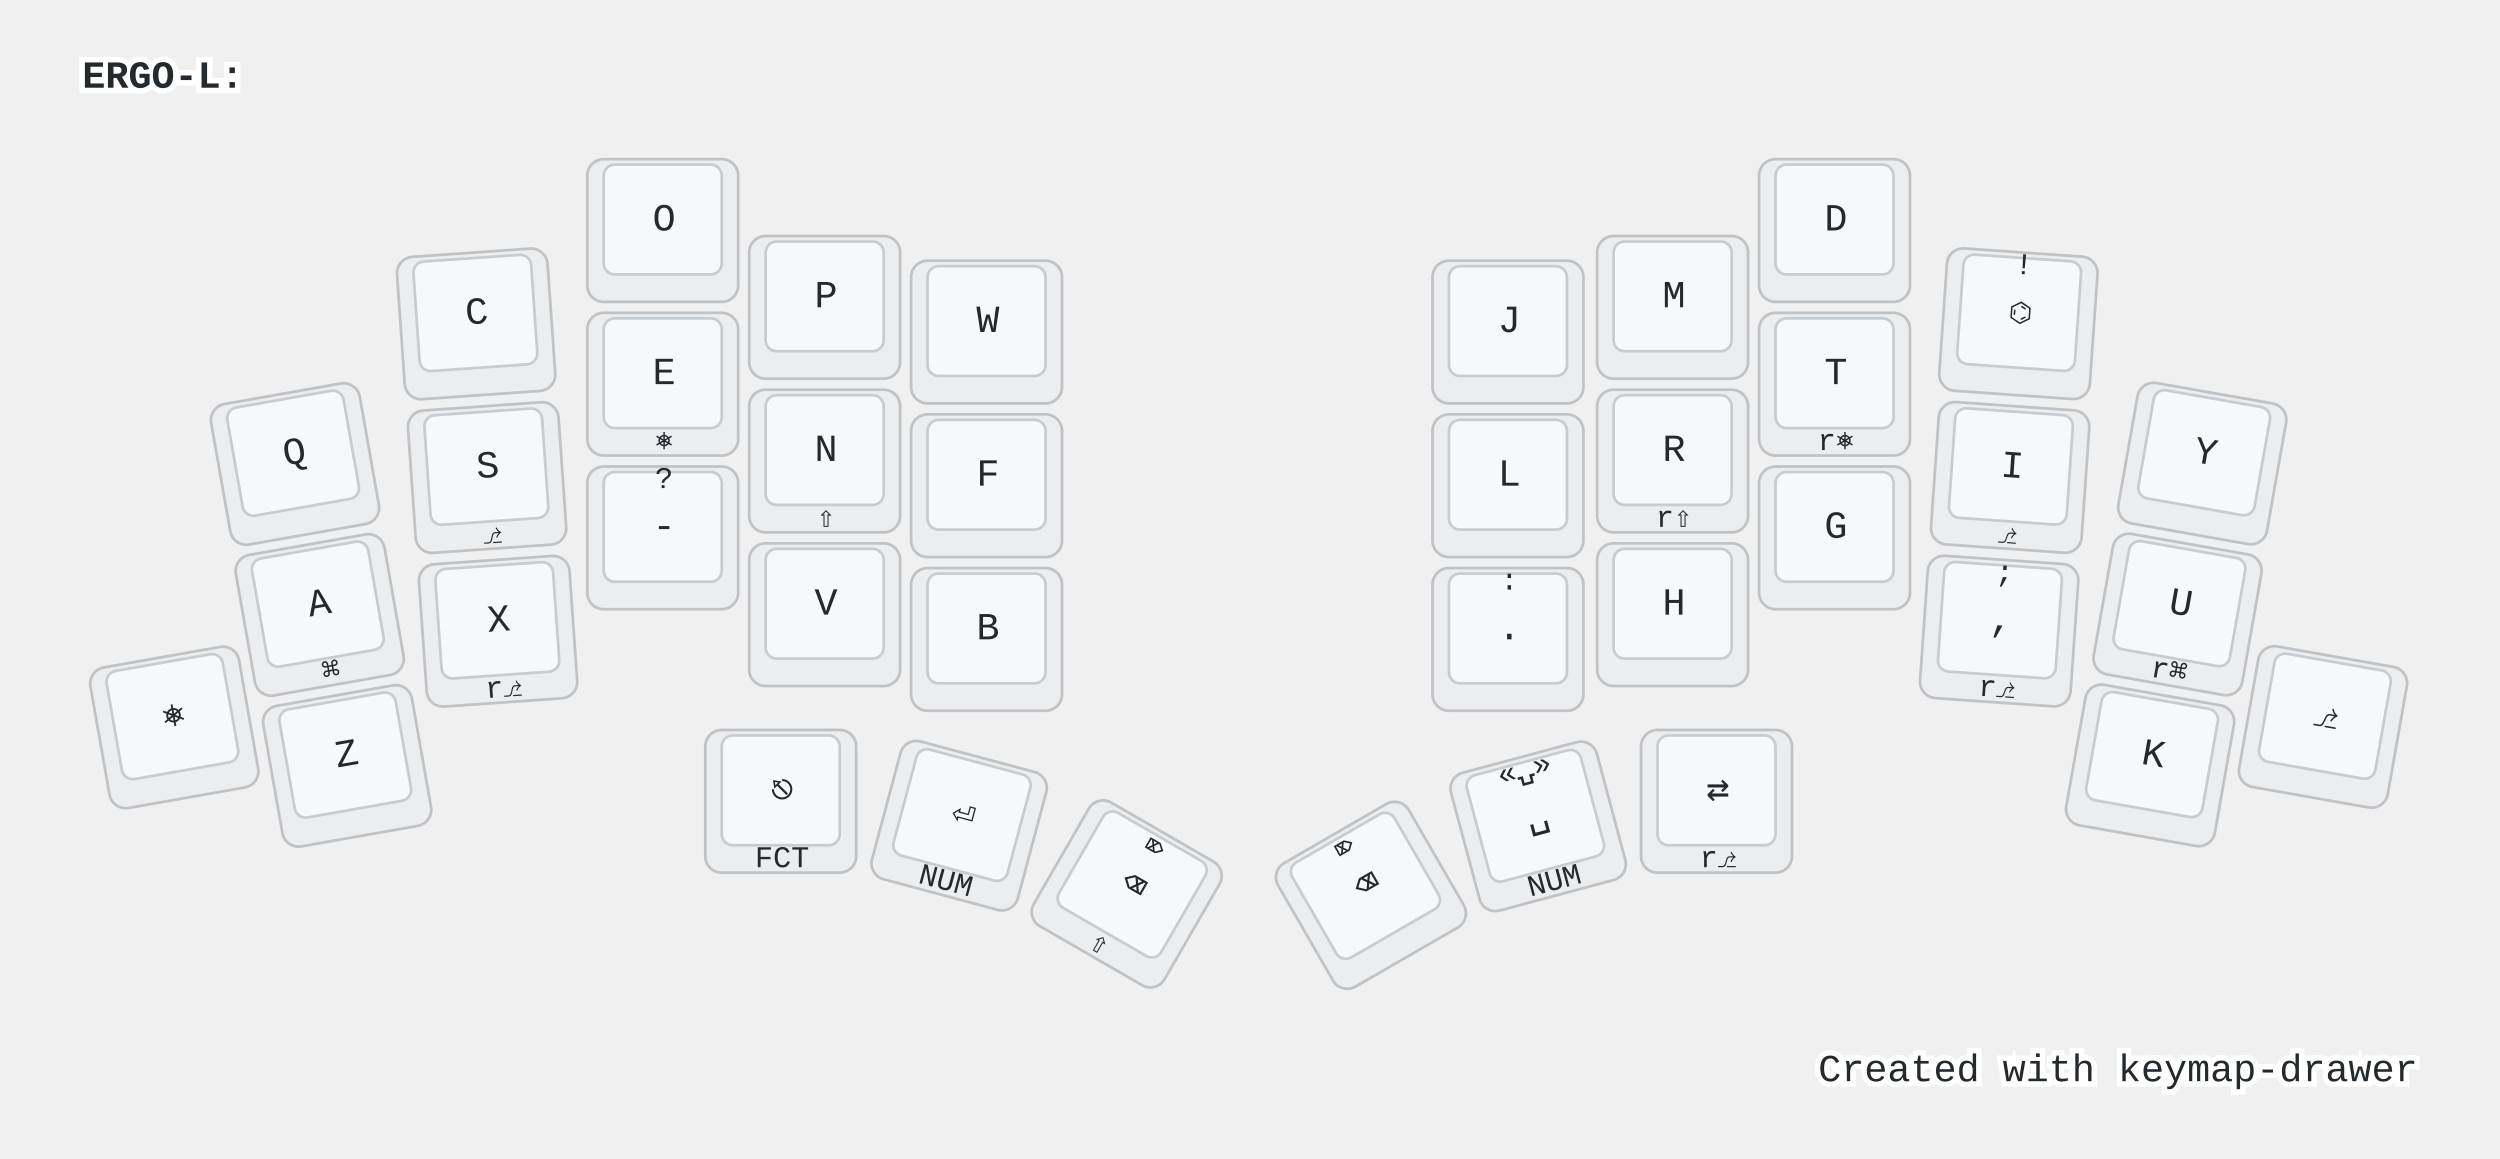
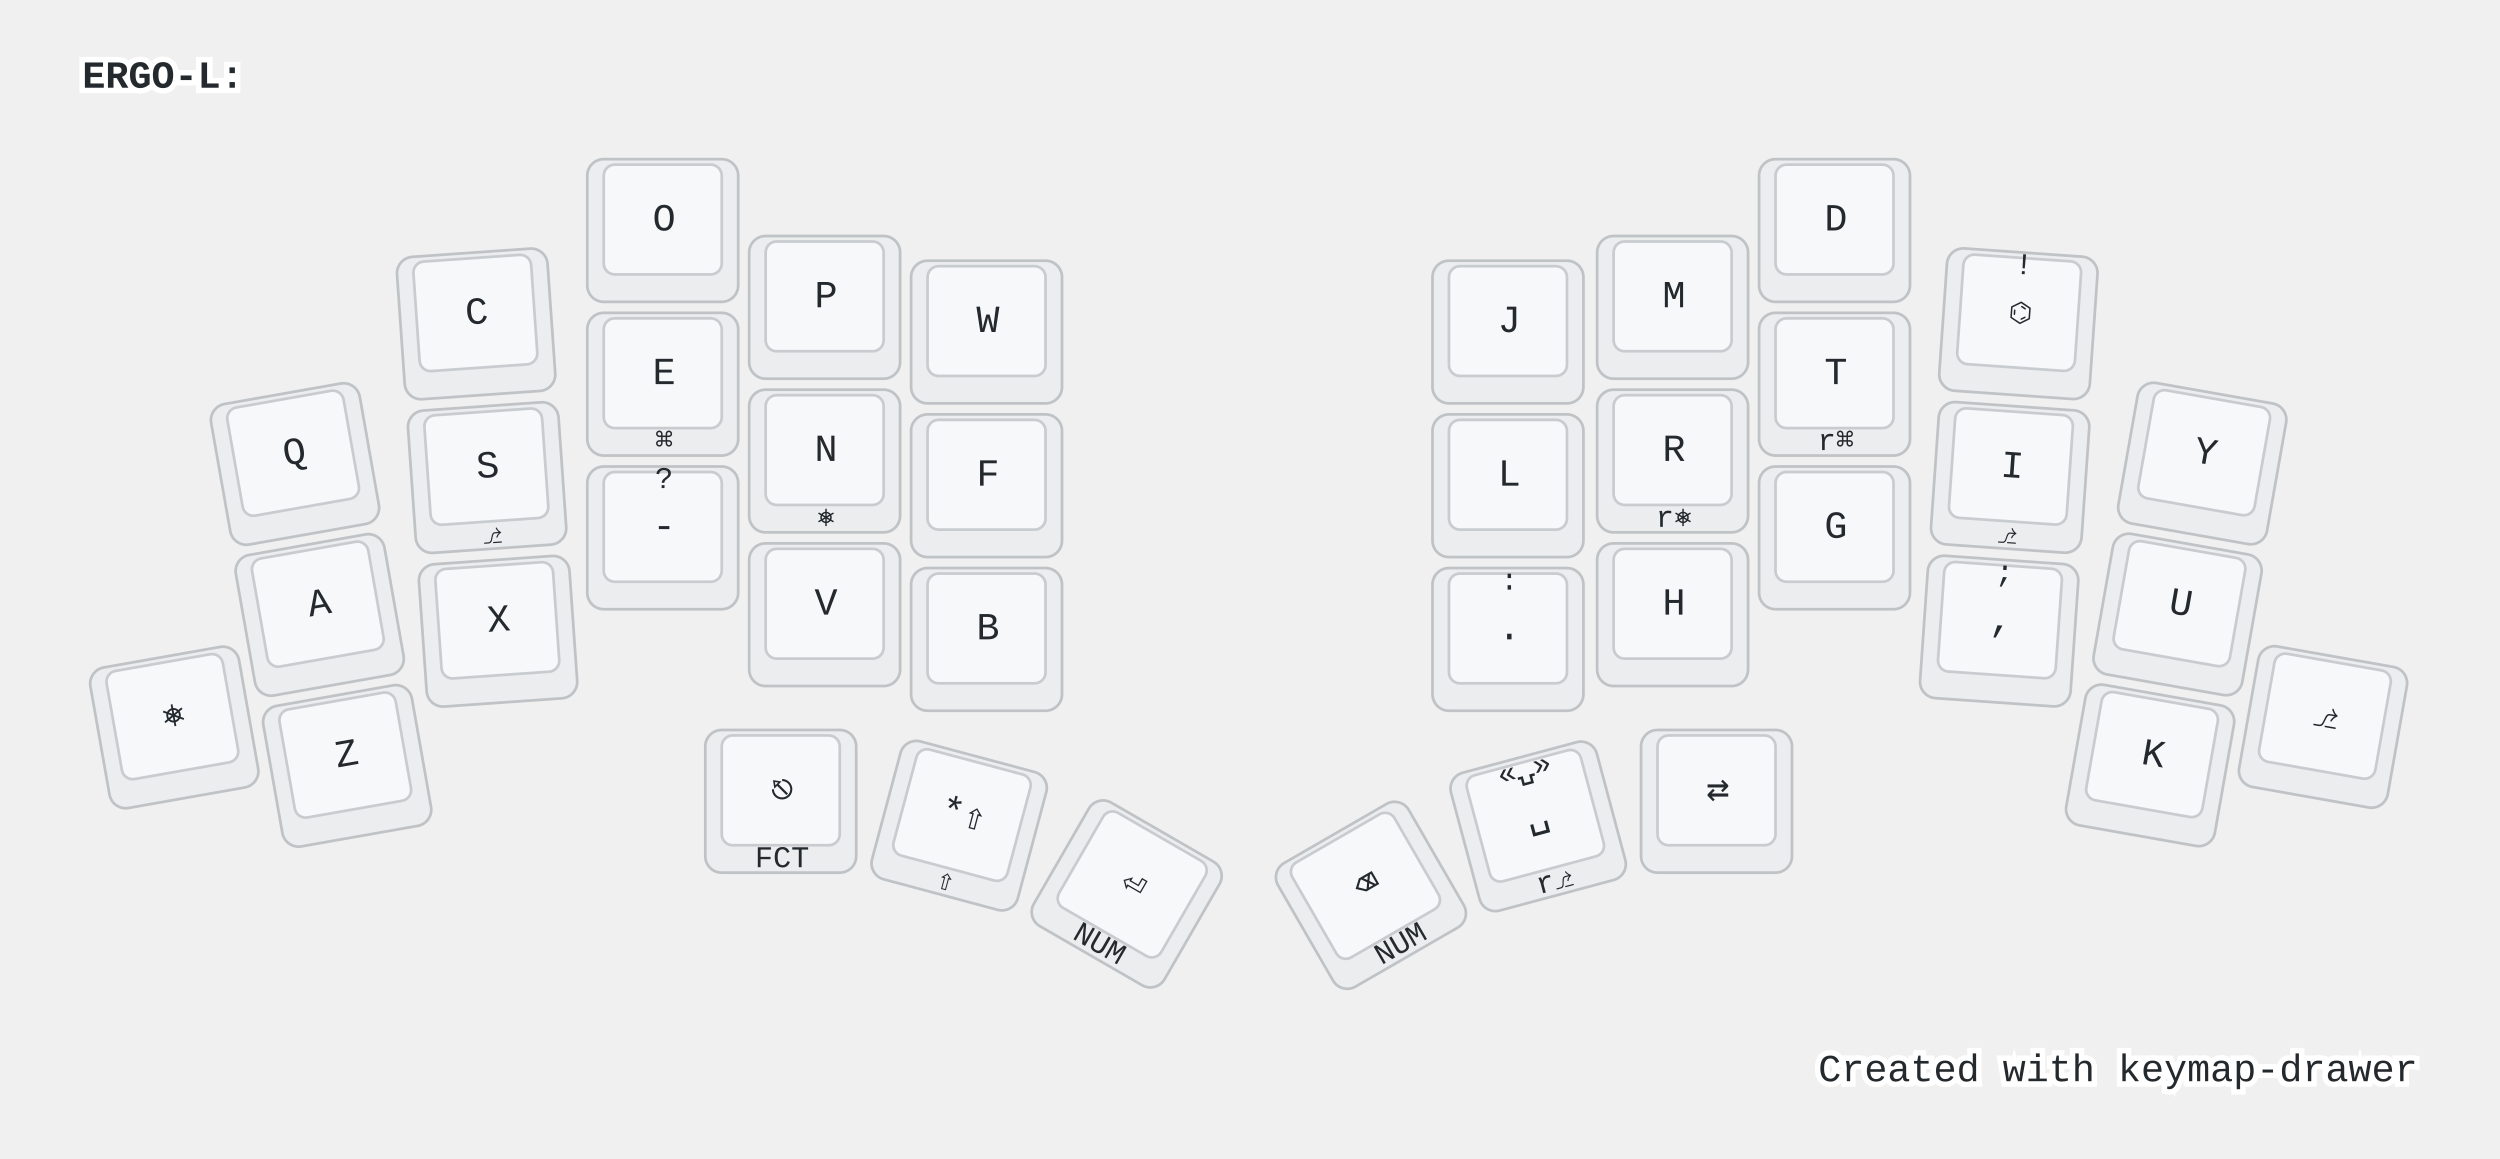
<svg xmlns="http://www.w3.org/2000/svg" width="911" height="422" viewBox="0 0 911 422" class="keymap">
  <style>/* inherit to force styles through use tags */
svg path {
    fill: inherit;
}

/* font and background color specifications */
svg.keymap {
    font-family: SFMono-Regular,Consolas,Liberation Mono,Menlo,monospace;
    font-size: 14px;
    font-kerning: normal;
    text-rendering: optimizeLegibility;
    fill: #24292e;
}

/* default key styling */
rect.key {
    fill: #f6f8fa;
}

rect.key, rect.combo {
    stroke: #c9cccf;
    stroke-width: 1;
}

/* default key side styling, only used is draw_key_sides is set */
rect.side {
    filter: brightness(90%);
}

/* color accent for combo boxes */
rect.combo, rect.combo-separate {
    fill: #cdf;
}

/* color accent for held keys */
rect.held, rect.combo.held {
    fill: #fdd;
}

/* color accent for ghost (optional) keys */
rect.ghost, rect.combo.ghost {
    stroke-dasharray: 4, 4;
    stroke-width: 2;
}

text {
    text-anchor: middle;
    dominant-baseline: middle;
}

/* styling for layer labels */
text.label {
    font-weight: bold;
    text-anchor: start;
    stroke: white;
    stroke-width: 4;
    paint-order: stroke;
}

/* styling for optional footer */
text.footer {
    text-anchor: end;
    dominant-baseline: auto;
    stroke: white;
    stroke-width: 4;
    paint-order: stroke;
}

/* styling for combo tap, and key non-tap label text */
text.combo, text.hold, text.shifted, text.left, text.right {
    font-size: 11px;
}

text.hold {
    text-anchor: middle;
    dominant-baseline: auto;
}

text.shifted {
    text-anchor: middle;
    dominant-baseline: hanging;
}

text.left {
    text-anchor: start;
}

text.right {
    text-anchor: end;
}

text.layer-activator {
    text-decoration: underline;
}

/* styling for hold/shifted label text in combo box */
text.combo.hold, text.combo.shifted, text.combo.left, text.combo.right {
    font-size: 8px;
}

/* lighter symbol for transparent keys */
text.trans {
    fill: #7b7e81;
}

/* styling for combo dendrons */
path.combo {
    stroke-width: 1;
    stroke: gray;
    fill: none;
}

/* Start Tabler Icons Cleanup */
/* cannot use height/width with glyphs */
.icon-tabler &gt; path {
    fill: inherit;
    stroke: inherit;
    stroke-width: 2;
}
/* hide tabler's default box */
.icon-tabler &gt; path[stroke="none"][fill="none"] {
    visibility: hidden;
}
/* End Tabler Icons Cleanup */

@media (prefers-color-scheme: dark) {
svg.keymap { fill: #d1d6db; }
rect.key { fill: #3f4750; }
rect.key, rect.combo { stroke: #60666c; }
rect.combo, rect.combo-separate { fill: #1f3d7a; }
rect.held, rect.combo.held { fill: #854747; }
text.label, text.footer { stroke: black; }
text.trans { fill: #7e8184; }
path.combo { stroke: #7f7f7f; }

}</style>
  <g transform="translate(30, 0)" class="layer-ERGO-L">
    <text x="0" y="28" class="label" id="ERGO-L">ERGO-L:</text>
    <g transform="translate(0, 56)">
      <g transform="translate(78, 113) rotate(-10.0)" class="key keypos-0">
        <rect rx="6" ry="6" x="-28" y="-26" width="55" height="52" class="key side" />
        <rect rx="4" ry="4" x="-22" y="-24" width="43" height="40" class="key" />
        <text x="0" y="-4" class="key tap">Q</text>
      </g>
      <g transform="translate(144, 62) rotate(-4.0)" class="key keypos-1">
        <rect rx="6" ry="6" x="-28" y="-26" width="55" height="52" class="key side" />
        <rect rx="4" ry="4" x="-22" y="-24" width="43" height="40" class="key" />
        <text x="0" y="-4" class="key tap">C</text>
      </g>
      <g transform="translate(212, 28)" class="key keypos-2">
        <rect rx="6" ry="6" x="-28" y="-26" width="55" height="52" class="key side" />
        <rect rx="4" ry="4" x="-22" y="-24" width="43" height="40" class="key" />
        <text x="0" y="-4" class="key tap">O</text>
      </g>
      <g transform="translate(271, 56)" class="key keypos-3">
        <rect rx="6" ry="6" x="-28" y="-26" width="55" height="52" class="key side" />
        <rect rx="4" ry="4" x="-22" y="-24" width="43" height="40" class="key" />
        <text x="0" y="-4" class="key tap">P</text>
      </g>
      <g transform="translate(330, 65)" class="key keypos-4">
        <rect rx="6" ry="6" x="-28" y="-26" width="55" height="52" class="key side" />
        <rect rx="4" ry="4" x="-22" y="-24" width="43" height="40" class="key" />
        <text x="0" y="-4" class="key tap">W</text>
      </g>
      <g transform="translate(520, 65)" class="key keypos-5">
        <rect rx="6" ry="6" x="-28" y="-26" width="55" height="52" class="key side" />
        <rect rx="4" ry="4" x="-22" y="-24" width="43" height="40" class="key" />
        <text x="0" y="-4" class="key tap">J</text>
      </g>
      <g transform="translate(580, 56)" class="key keypos-6">
        <rect rx="6" ry="6" x="-28" y="-26" width="55" height="52" class="key side" />
        <rect rx="4" ry="4" x="-22" y="-24" width="43" height="40" class="key" />
        <text x="0" y="-4" class="key tap">M</text>
      </g>
      <g transform="translate(639, 28)" class="key keypos-7">
        <rect rx="6" ry="6" x="-28" y="-26" width="55" height="52" class="key side" />
        <rect rx="4" ry="4" x="-22" y="-24" width="43" height="40" class="key" />
        <text x="0" y="-4" class="key tap">D</text>
      </g>
      <g transform="translate(706, 62) rotate(4.0)" class="key keypos-8">
        <rect rx="6" ry="6" x="-28" y="-26" width="55" height="52" class="key side" />
        <rect rx="4" ry="4" x="-22" y="-24" width="43" height="40" class="key" />
        <text x="0" y="-4" class="key tap">⌬</text>
        <text x="0" y="-24" class="key shifted">!</text>
      </g>
      <g transform="translate(773, 113) rotate(10.0)" class="key keypos-9">
        <rect rx="6" ry="6" x="-28" y="-26" width="55" height="52" class="key side" />
        <rect rx="4" ry="4" x="-22" y="-24" width="43" height="40" class="key" />
        <text x="0" y="-4" class="key tap">Y</text>
      </g>
      <g transform="translate(87, 168) rotate(-10.0)" class="key keypos-10">
        <rect rx="6" ry="6" x="-28" y="-26" width="55" height="52" class="key side" />
        <rect rx="4" ry="4" x="-22" y="-24" width="43" height="40" class="key" />
        <text x="0" y="-4" class="key tap">A</text>
-         <text x="0" y="24" class="key hold">⌘</text>
      </g>
      <g transform="translate(148, 118) rotate(-4.0)" class="key keypos-11">
        <rect rx="6" ry="6" x="-28" y="-26" width="55" height="52" class="key side" />
        <rect rx="4" ry="4" x="-22" y="-24" width="43" height="40" class="key" />
        <text x="0" y="-4" class="key tap">S</text>
        <text x="0" y="24" class="key hold">⎇</text>
      </g>
      <g transform="translate(212, 84)" class="key keypos-12">
        <rect rx="6" ry="6" x="-28" y="-26" width="55" height="52" class="key side" />
        <rect rx="4" ry="4" x="-22" y="-24" width="43" height="40" class="key" />
        <text x="0" y="-4" class="key tap">E</text>
+         <text x="0" y="24" class="key hold">⌘</text>
+       </g>
+       <g transform="translate(271, 112)" class="key keypos-13">
+         <rect rx="6" ry="6" x="-28" y="-26" width="55" height="52" class="key side" />
+         <rect rx="4" ry="4" x="-22" y="-24" width="43" height="40" class="key" />
+         <text x="0" y="-4" class="key tap">N</text>
        <text x="0" y="24" class="key hold">⎈</text>
      </g>
-       <g transform="translate(271, 112)" class="key keypos-13">
-         <rect rx="6" ry="6" x="-28" y="-26" width="55" height="52" class="key side" />
-         <rect rx="4" ry="4" x="-22" y="-24" width="43" height="40" class="key" />
-         <text x="0" y="-4" class="key tap">N</text>
-         <text x="0" y="24" class="key hold">⇧</text>
-       </g>
      <g transform="translate(330, 121)" class="key keypos-14">
        <rect rx="6" ry="6" x="-28" y="-26" width="55" height="52" class="key side" />
        <rect rx="4" ry="4" x="-22" y="-24" width="43" height="40" class="key" />
        <text x="0" y="-4" class="key tap">F</text>
      </g>
      <g transform="translate(520, 121)" class="key keypos-15">
        <rect rx="6" ry="6" x="-28" y="-26" width="55" height="52" class="key side" />
        <rect rx="4" ry="4" x="-22" y="-24" width="43" height="40" class="key" />
        <text x="0" y="-4" class="key tap">L</text>
      </g>
      <g transform="translate(580, 112)" class="key keypos-16">
        <rect rx="6" ry="6" x="-28" y="-26" width="55" height="52" class="key side" />
        <rect rx="4" ry="4" x="-22" y="-24" width="43" height="40" class="key" />
        <text x="0" y="-4" class="key tap">R</text>
-         <text x="0" y="24" class="key hold">r⇧</text>
+         <text x="0" y="24" class="key hold">r⎈</text>
      </g>
      <g transform="translate(639, 84)" class="key keypos-17">
        <rect rx="6" ry="6" x="-28" y="-26" width="55" height="52" class="key side" />
        <rect rx="4" ry="4" x="-22" y="-24" width="43" height="40" class="key" />
        <text x="0" y="-4" class="key tap">T</text>
-         <text x="0" y="24" class="key hold">r⎈</text>
+         <text x="0" y="24" class="key hold">r⌘</text>
      </g>
      <g transform="translate(703, 118) rotate(4.0)" class="key keypos-18">
        <rect rx="6" ry="6" x="-28" y="-26" width="55" height="52" class="key side" />
        <rect rx="4" ry="4" x="-22" y="-24" width="43" height="40" class="key" />
        <text x="0" y="-4" class="key tap">I</text>
        <text x="0" y="24" class="key hold">⎇</text>
      </g>
      <g transform="translate(764, 168) rotate(10.0)" class="key keypos-19">
        <rect rx="6" ry="6" x="-28" y="-26" width="55" height="52" class="key side" />
        <rect rx="4" ry="4" x="-22" y="-24" width="43" height="40" class="key" />
        <text x="0" y="-4" class="key tap">U</text>
-         <text x="0" y="24" class="key hold">r⌘</text>
      </g>
      <g transform="translate(34, 209) rotate(-10.0)" class="key keypos-20">
        <rect rx="6" ry="6" x="-28" y="-26" width="55" height="52" class="key side" />
        <rect rx="4" ry="4" x="-22" y="-24" width="43" height="40" class="key" />
        <text x="0" y="-4" class="key tap">⎈</text>
      </g>
      <g transform="translate(97, 223) rotate(-10.0)" class="key keypos-21">
        <rect rx="6" ry="6" x="-28" y="-26" width="55" height="52" class="key side" />
        <rect rx="4" ry="4" x="-22" y="-24" width="43" height="40" class="key" />
        <text x="0" y="-4" class="key tap">Z</text>
      </g>
      <g transform="translate(152, 174) rotate(-4.0)" class="key keypos-22">
        <rect rx="6" ry="6" x="-28" y="-26" width="55" height="52" class="key side" />
        <rect rx="4" ry="4" x="-22" y="-24" width="43" height="40" class="key" />
        <text x="0" y="-4" class="key tap">X</text>
-         <text x="0" y="24" class="key hold">r⎇</text>
      </g>
      <g transform="translate(212, 140)" class="key keypos-23">
        <rect rx="6" ry="6" x="-28" y="-26" width="55" height="52" class="key side" />
        <rect rx="4" ry="4" x="-22" y="-24" width="43" height="40" class="key" />
        <text x="0" y="-4" class="key tap">-</text>
        <text x="0" y="-24" class="key shifted">?</text>
      </g>
      <g transform="translate(271, 168)" class="key keypos-24">
        <rect rx="6" ry="6" x="-28" y="-26" width="55" height="52" class="key side" />
        <rect rx="4" ry="4" x="-22" y="-24" width="43" height="40" class="key" />
        <text x="0" y="-4" class="key tap">V</text>
      </g>
      <g transform="translate(330, 177)" class="key keypos-25">
        <rect rx="6" ry="6" x="-28" y="-26" width="55" height="52" class="key side" />
        <rect rx="4" ry="4" x="-22" y="-24" width="43" height="40" class="key" />
        <text x="0" y="-4" class="key tap">B</text>
      </g>
      <g transform="translate(520, 177)" class="key keypos-26">
        <rect rx="6" ry="6" x="-28" y="-26" width="55" height="52" class="key side" />
        <rect rx="4" ry="4" x="-22" y="-24" width="43" height="40" class="key" />
        <text x="0" y="-4" class="key tap">.</text>
        <text x="0" y="-24" class="key shifted">:</text>
      </g>
      <g transform="translate(580, 168)" class="key keypos-27">
        <rect rx="6" ry="6" x="-28" y="-26" width="55" height="52" class="key side" />
        <rect rx="4" ry="4" x="-22" y="-24" width="43" height="40" class="key" />
        <text x="0" y="-4" class="key tap">H</text>
      </g>
      <g transform="translate(639, 140)" class="key keypos-28">
        <rect rx="6" ry="6" x="-28" y="-26" width="55" height="52" class="key side" />
        <rect rx="4" ry="4" x="-22" y="-24" width="43" height="40" class="key" />
        <text x="0" y="-4" class="key tap">G</text>
      </g>
      <g transform="translate(699, 174) rotate(4.0)" class="key keypos-29">
        <rect rx="6" ry="6" x="-28" y="-26" width="55" height="52" class="key side" />
        <rect rx="4" ry="4" x="-22" y="-24" width="43" height="40" class="key" />
        <text x="0" y="-4" class="key tap">,</text>
-         <text x="0" y="24" class="key hold">r⎇</text>
        <text x="0" y="-24" class="key shifted">;</text>
      </g>
      <g transform="translate(754, 223) rotate(10.0)" class="key keypos-30">
        <rect rx="6" ry="6" x="-28" y="-26" width="55" height="52" class="key side" />
        <rect rx="4" ry="4" x="-22" y="-24" width="43" height="40" class="key" />
        <text x="0" y="-4" class="key tap">K</text>
      </g>
      <g transform="translate(817, 209) rotate(10.0)" class="key keypos-31">
        <rect rx="6" ry="6" x="-28" y="-26" width="55" height="52" class="key side" />
        <rect rx="4" ry="4" x="-22" y="-24" width="43" height="40" class="key" />
        <text x="0" y="-4" class="key tap">⎇</text>
      </g>
      <g transform="translate(255, 236)" class="key keypos-32">
        <rect rx="6" ry="6" x="-28" y="-26" width="55" height="52" class="key side" />
        <rect rx="4" ry="4" x="-22" y="-24" width="43" height="40" class="key" />
        <text x="0" y="-4" class="key tap">⎋</text>
        <text x="0" y="24" class="key hold">FCT</text>
      </g>
      <g transform="translate(320, 245) rotate(15.0)" class="key keypos-33">
        <rect rx="6" ry="6" x="-28" y="-26" width="55" height="52" class="key side" />
        <rect rx="4" ry="4" x="-22" y="-24" width="43" height="40" class="key" />
+         <text x="0" y="-4" class="key tap">*⇧</text>
+         <text x="0" y="24" class="key hold">⇧</text>
+       </g>
+       <g transform="translate(381, 270) rotate(30.0)" class="key keypos-34">
+         <rect rx="6" ry="6" x="-28" y="-26" width="55" height="52" class="key side" />
+         <rect rx="4" ry="4" x="-22" y="-24" width="43" height="40" class="key" />
        <text x="0" y="-4" class="key tap">⏎</text>
        <text x="0" y="24" class="key hold">NUM</text>
      </g>
-       <g transform="translate(381, 270) rotate(30.0)" class="key keypos-34">
+       <g transform="translate(470, 270) rotate(-30.0)" class="key keypos-35">
        <rect rx="6" ry="6" x="-28" y="-26" width="55" height="52" class="key side" />
        <rect rx="4" ry="4" x="-22" y="-24" width="43" height="40" class="key" />
        <text x="0" y="-4" class="key tap">⌫</text>
-         <text x="0" y="24" class="key hold">⇧</text>
-         <text x="0" y="-24" class="key shifted">⌦</text>
-       </g>
-       <g transform="translate(470, 270) rotate(-30.0)" class="key keypos-35">
-         <rect rx="6" ry="6" x="-28" y="-26" width="55" height="52" class="key side" />
-         <rect rx="4" ry="4" x="-22" y="-24" width="43" height="40" class="key" />
-         <text x="0" y="-4" class="key tap">⌫</text>
-         <text x="0" y="-24" class="key shifted">⌦</text>
+         <text x="0" y="24" class="key hold">NUM</text>
      </g>
      <g transform="translate(531, 245) rotate(-15.0)" class="key keypos-36">
        <rect rx="6" ry="6" x="-28" y="-26" width="55" height="52" class="key side" />
        <rect rx="4" ry="4" x="-22" y="-24" width="43" height="40" class="key" />
        <text x="0" y="-4" class="key tap">␣</text>
-         <text x="0" y="24" class="key hold">NUM</text>
+         <text x="0" y="24" class="key hold">r⎇</text>
        <text x="0" y="-24" class="key shifted">«⍽»</text>
      </g>
      <g transform="translate(596, 236)" class="key keypos-37">
        <rect rx="6" ry="6" x="-28" y="-26" width="55" height="52" class="key side" />
        <rect rx="4" ry="4" x="-22" y="-24" width="43" height="40" class="key" />
        <text x="0" y="-4" class="key tap">⇄</text>
-         <text x="0" y="24" class="key hold">r⎇</text>
      </g>
    </g>
  </g>
  <text x="881.0" y="394.0" class="footer">Created with <a href="https://github.com/caksoylar/keymap-drawer">keymap-drawer</a>
  </text>
</svg>
